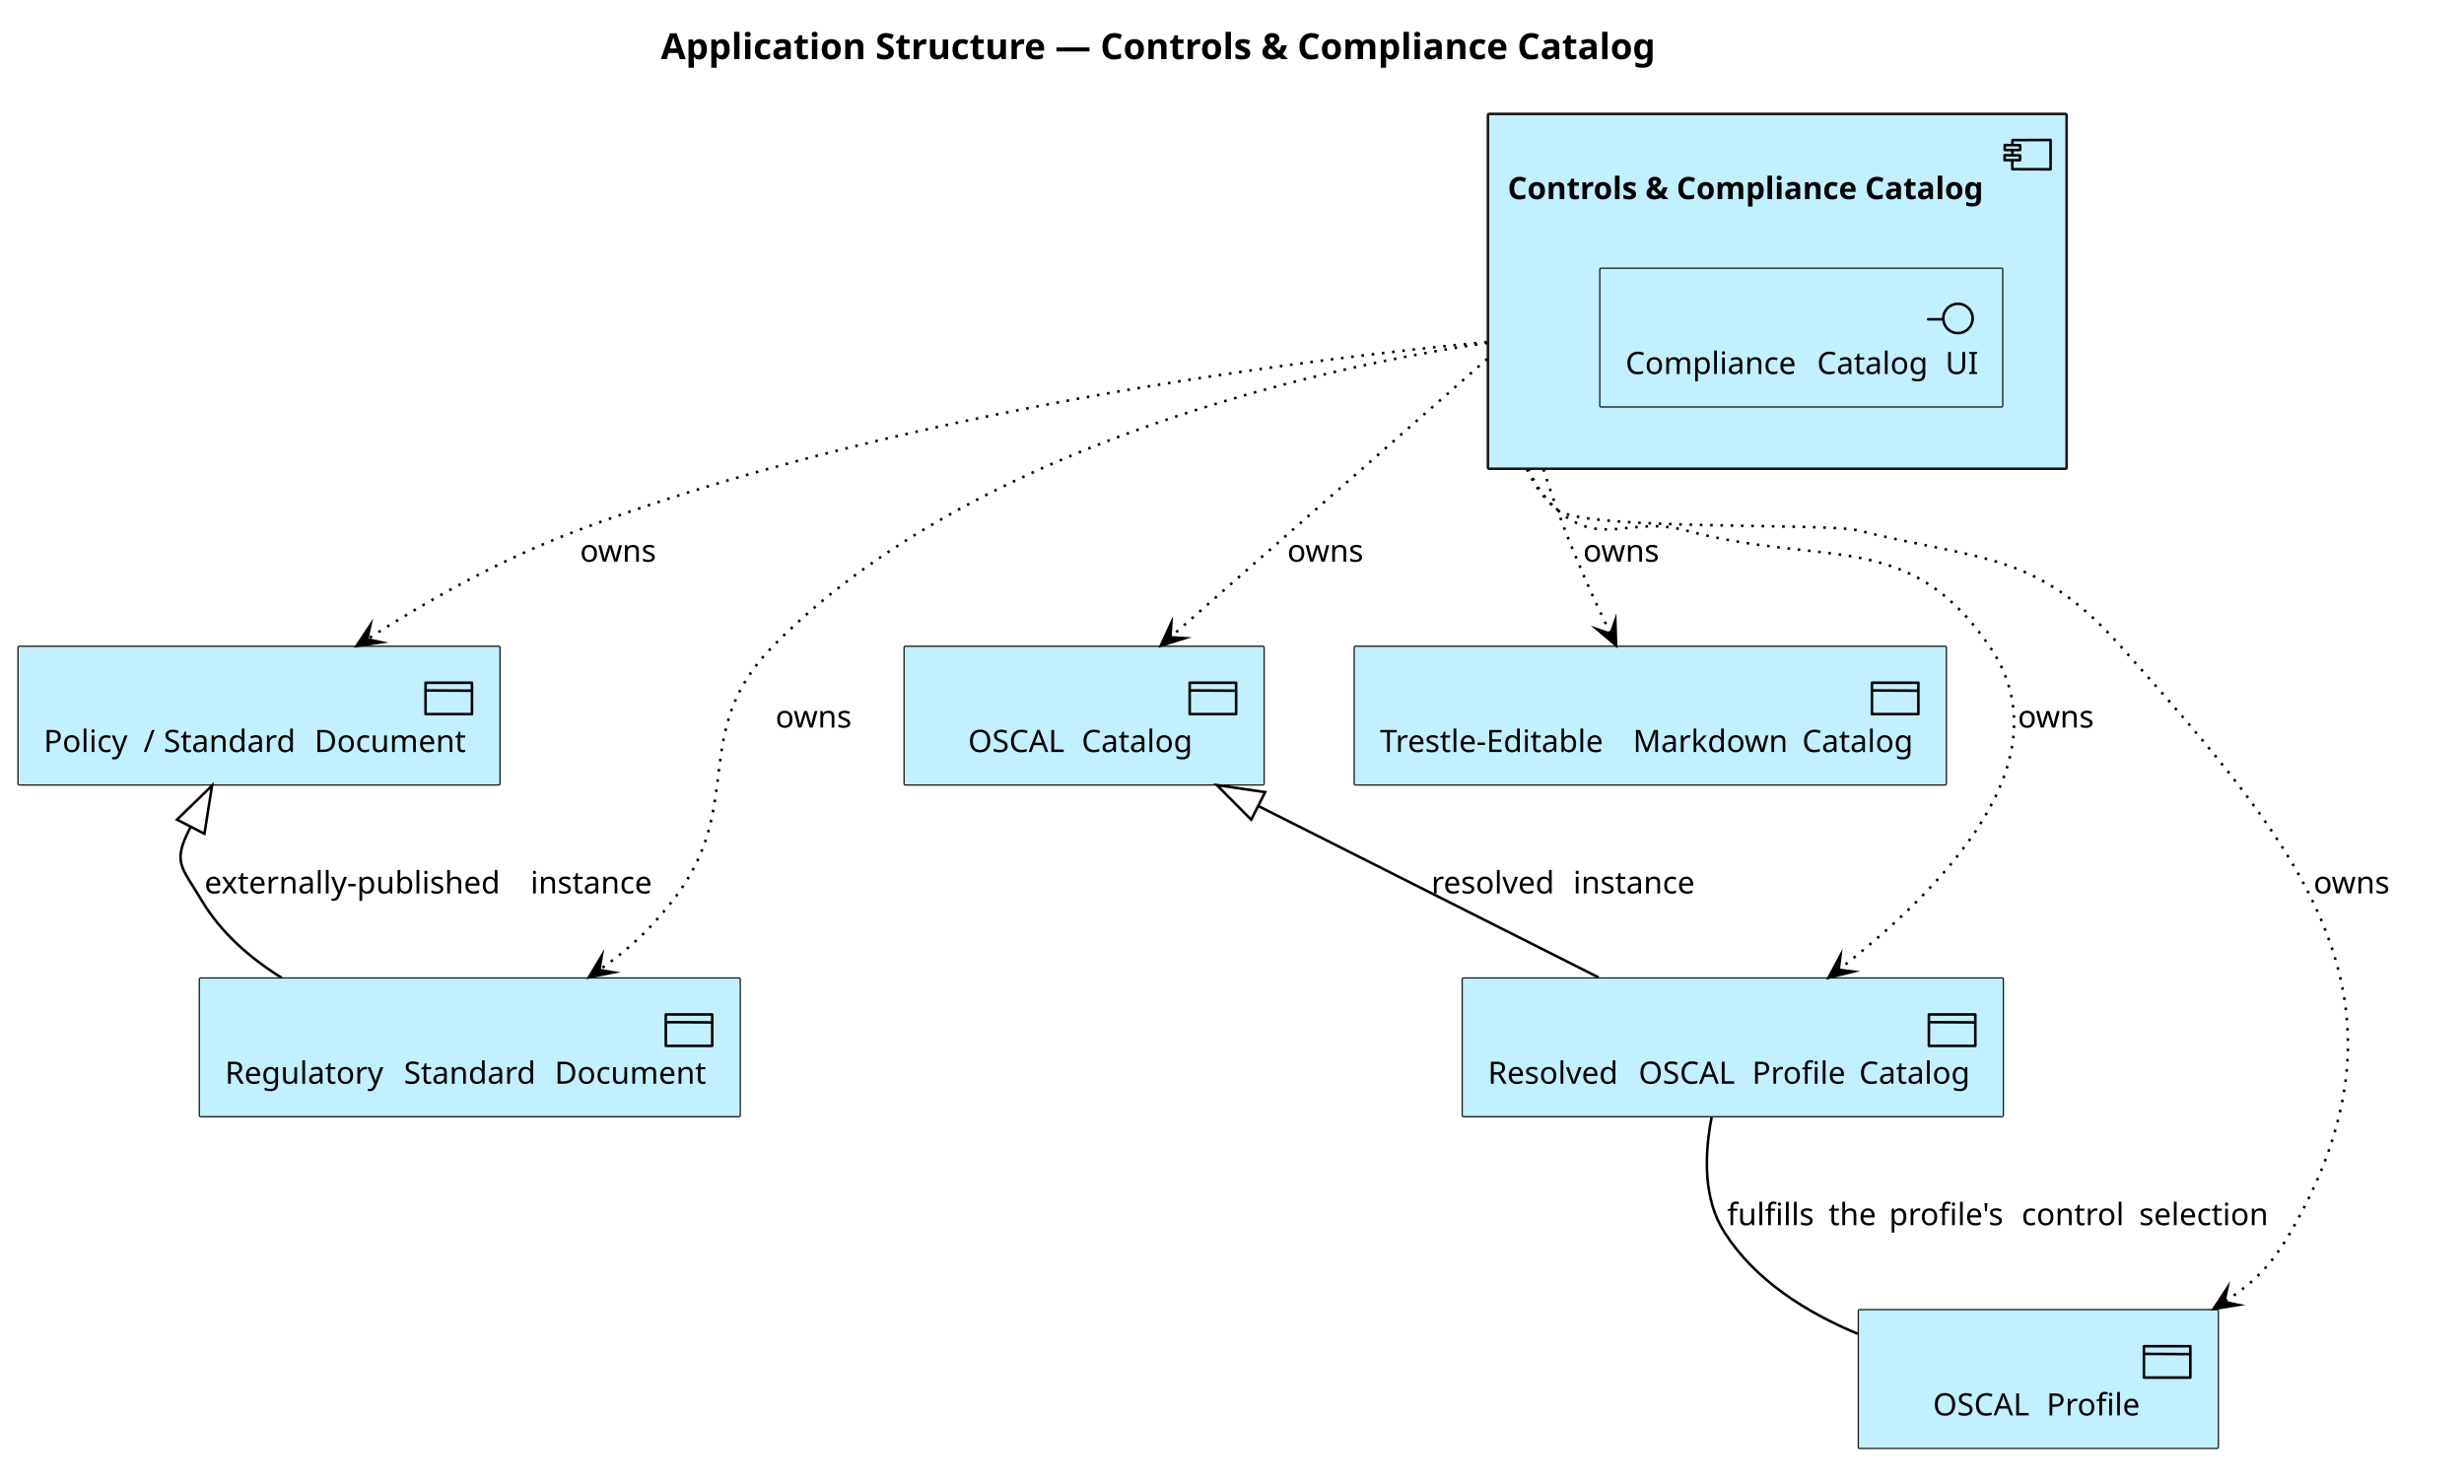
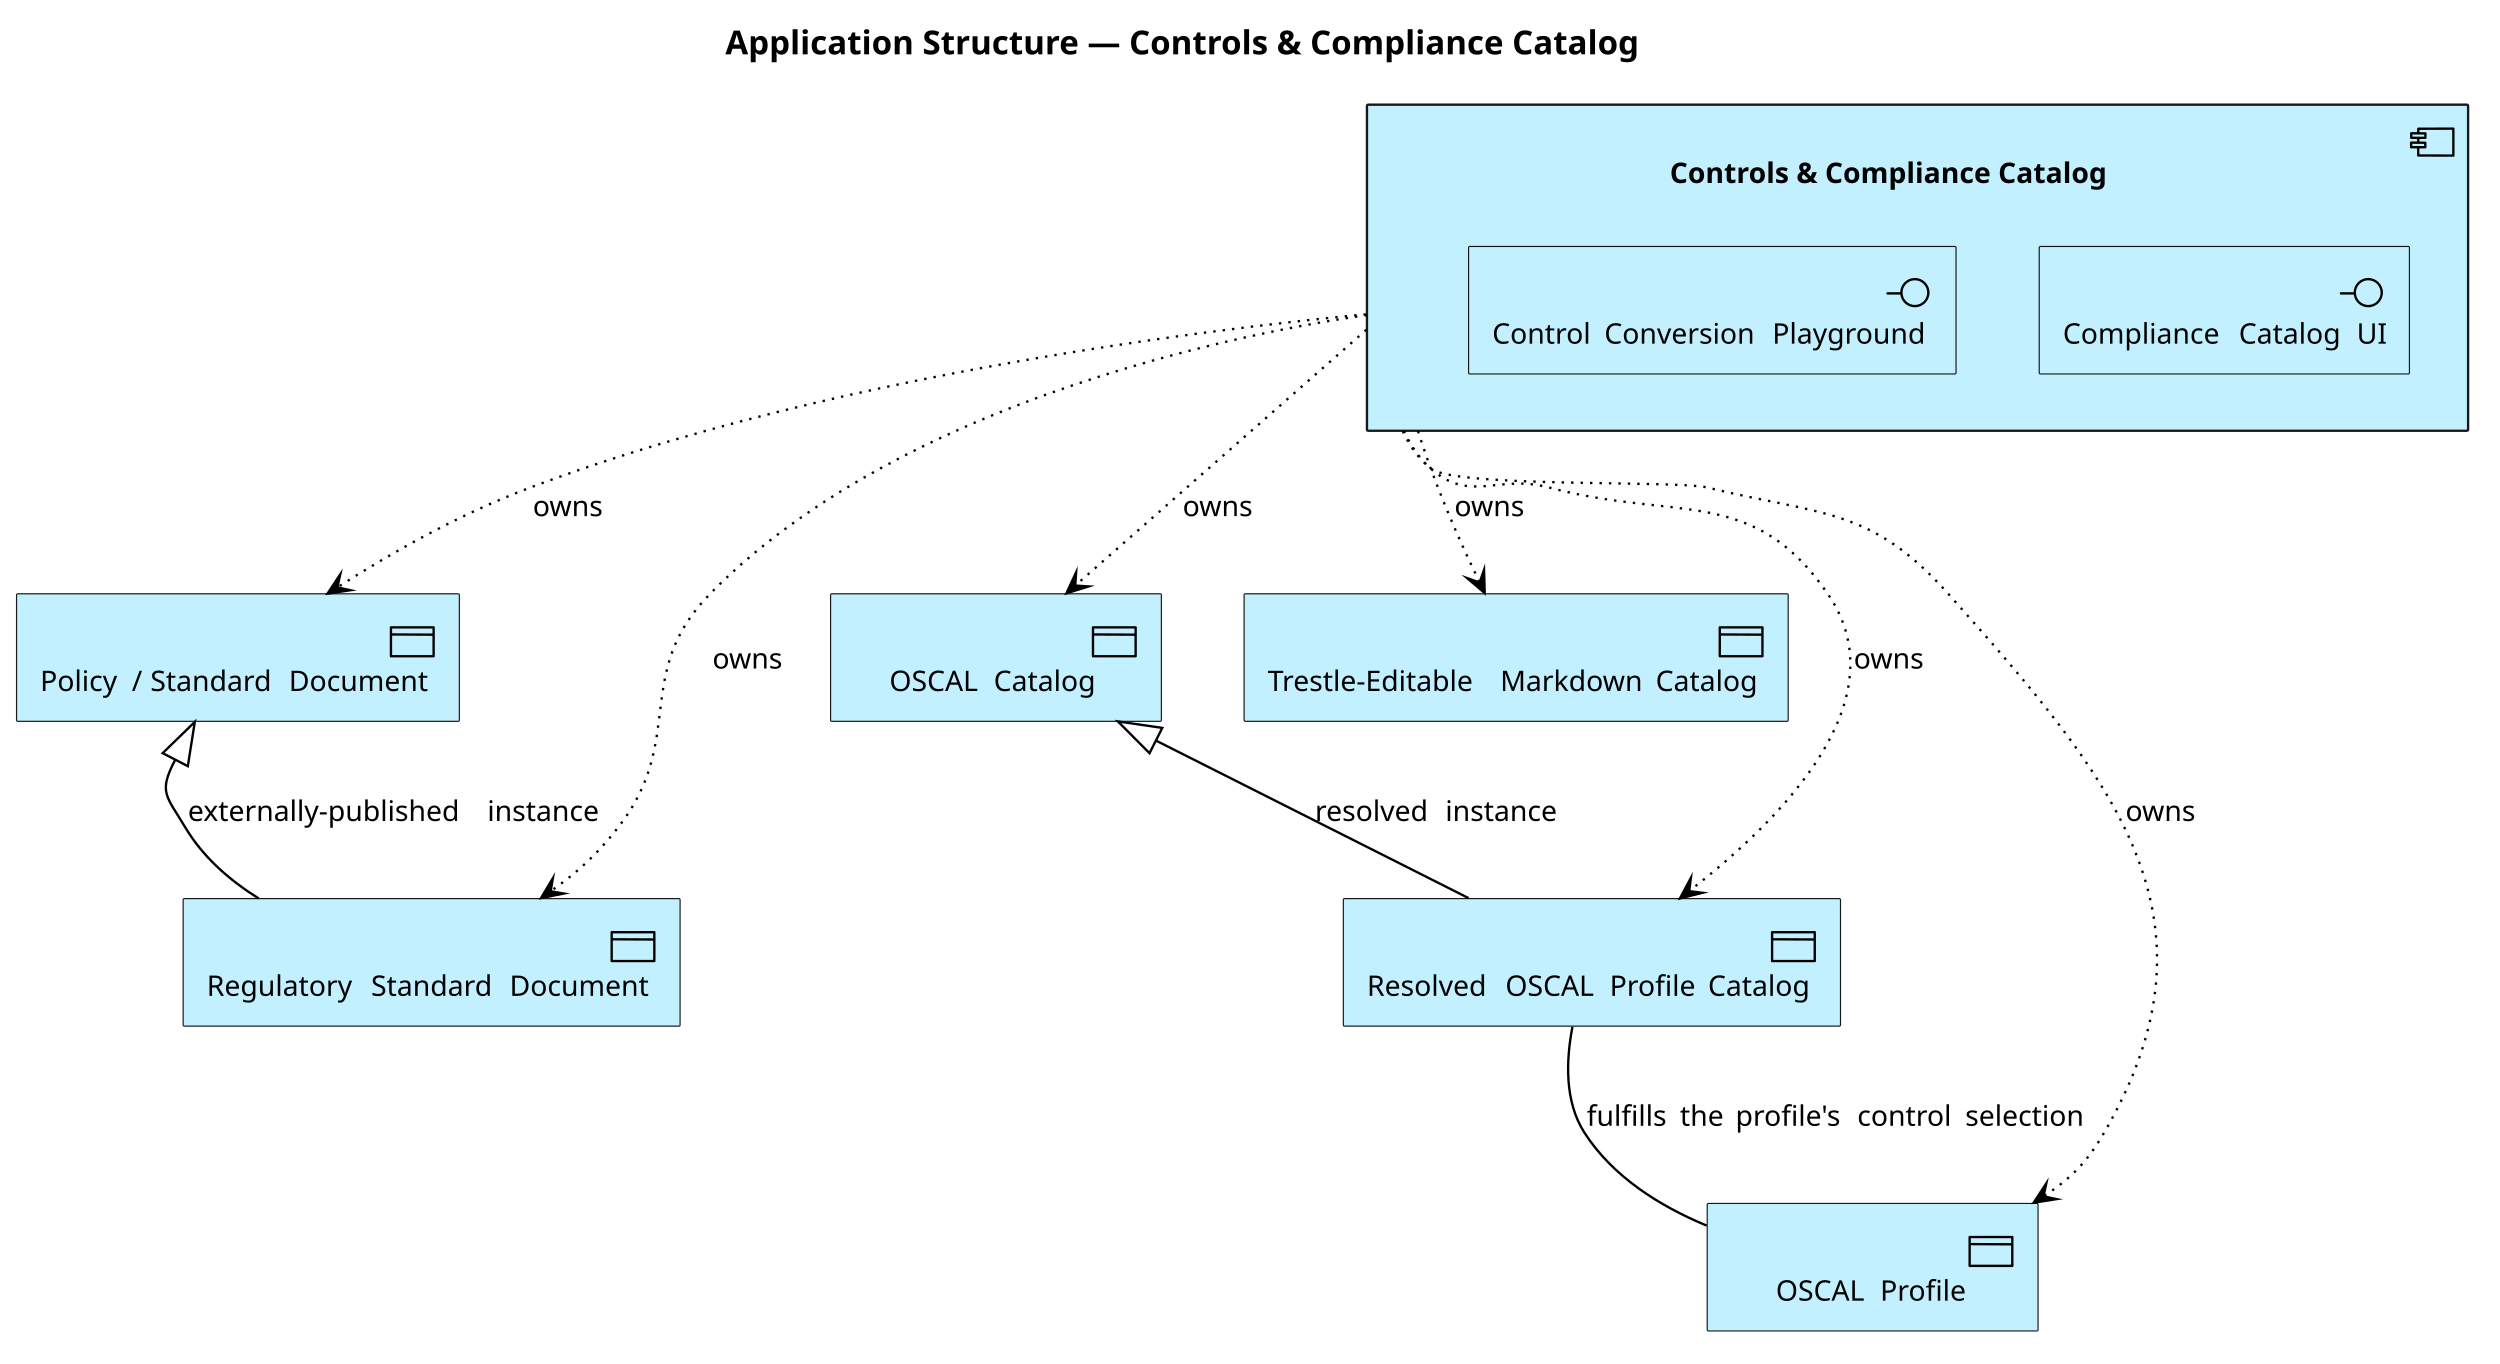
- <svg xmlns="http://www.w3.org/2000/svg" version="1.1" data-diagram-type="DESCRIPTION" style="width:958px;height:577px;background:#FFFFFF;" width="958px" height="577px" viewBox="0 0 958 577" zoomAndPan="magnify" preserveAspectRatio="none" contentStyleType="text/css">
+ <svg xmlns="http://www.w3.org/2000/svg" version="1.1" data-diagram-type="DESCRIPTION" style="width:1058px;height:577px;background:#FFFFFF;" width="1058px" height="577px" viewBox="0 0 1058 577" zoomAndPan="magnify" preserveAspectRatio="none" contentStyleType="text/css">
  <defs />
  <g font-family="sans-serif" lengthAdjust="spacing">
    <g class="title" data-source-line="3">
-       <text x="256.941" y="22.995" fill="#000" font-size="14" textLength="437.568" font-weight="700">Application Structure — Controls &amp; Compliance Catalog</text>
+       <text x="306.966" y="22.995" fill="#000" font-size="14" textLength="437.568" font-weight="700">Application Structure — Controls &amp; Compliance Catalog</text>
    </g>
    <g class="cluster" data-qualified-name="e_ide4bef3733af65a" id="ent0001" data-source-line="167">
-       <rect x="578.5" y="44.297" width="225" height="138" fill="#C2F0FF" style="stroke:#181818;stroke-width:1;" rx="0.5" ry="0.5" />
-       <path d="M797.26,53.936 L782.434,53.983 A0.5,0.5 0 0 0 781.934,54.483 L781.934,55.92 L779.446,55.901 A0.5,0.5 0 0 0 778.942,56.401 L778.942,58.336 A0.5,0.5 0 0 0 779.442,58.836 L781.922,58.836 L781.899,59.879 L779.399,59.859 A0.5,0.5 0 0 0 778.895,60.36 L778.895,62.295 A0.5,0.5 0 0 0 779.395,62.795 L781.887,62.795 L781.887,65.797 A0.5,0.5 0 0 0 782.388,66.297 L797.261,66.344 A0.5,0.5 0 0 0 797.762,65.844 L797.762,54.436 A0.5,0.5 0 0 0 797.261,53.936 M796.762,54.938 L796.762,65.342 L782.887,65.299 L782.887,62.795 L785.381,62.795 A0.5,0.5 0 0 0 785.881,62.295 L785.881,60.407 A0.5,0.5 0 0 0 785.385,59.907 L782.899,59.887 L782.922,58.836 L785.428,58.836 A0.5,0.5 0 0 0 785.928,58.336 L785.928,56.447 A0.5,0.5 0 0 0 785.432,55.948 L782.934,55.928 L782.934,54.981 M779.942,56.905 L784.928,56.943 L784.928,57.836 L779.942,57.836 M779.895,60.864 L784.881,60.903 L784.881,61.795 L779.895,61.795" fill="#000" />
-       <text x="586.152" y="77.436" fill="#000" font-size="12" textLength="209.695" font-weight="700" font-family="Verdana">Controls &amp; Compliance Catalog</text>
+       <rect x="578.5" y="44.297" width="466" height="138" fill="#C2F0FF" style="stroke:#181818;stroke-width:1;" rx="0.5" ry="0.5" />
+       <path d="M1038.26,53.936 L1023.434,53.983 A0.5,0.5 0 0 0 1022.934,54.483 L1022.934,55.92 L1020.446,55.901 A0.5,0.5 0 0 0 1019.942,56.401 L1019.942,58.336 A0.5,0.5 0 0 0 1020.442,58.836 L1022.922,58.836 L1022.899,59.879 L1020.399,59.859 A0.5,0.5 0 0 0 1019.895,60.36 L1019.895,62.295 A0.5,0.5 0 0 0 1020.395,62.795 L1022.887,62.795 L1022.887,65.797 A0.5,0.5 0 0 0 1023.388,66.297 L1038.261,66.344 A0.5,0.5 0 0 0 1038.762,65.844 L1038.762,54.436 A0.5,0.5 0 0 0 1038.261,53.936 M1037.762,54.938 L1037.762,65.342 L1023.887,65.299 L1023.887,62.795 L1026.381,62.795 A0.5,0.5 0 0 0 1026.881,62.295 L1026.881,60.407 A0.5,0.5 0 0 0 1026.385,59.907 L1023.899,59.887 L1023.922,58.836 L1026.428,58.836 A0.5,0.5 0 0 0 1026.928,58.336 L1026.928,56.447 A0.5,0.5 0 0 0 1026.432,55.948 L1023.934,55.928 L1023.934,54.981 M1020.942,56.905 L1025.928,56.943 L1025.928,57.836 L1020.942,57.836 M1020.895,60.864 L1025.881,60.903 L1025.881,61.795 L1020.895,61.795" fill="#000" />
+       <text x="706.652" y="77.436" fill="#000" font-size="12" textLength="209.695" font-weight="700" font-family="Verdana">Controls &amp; Compliance Catalog</text>
    </g>
    <g class="entity" data-qualified-name="e_ide4bef3733af65a.e_id95791e10ad1d54" id="ent0002" data-source-line="173">
-       <rect x="622" y="104.297" width="156.67" height="53.969" fill="#C2F0FF" style="stroke:#181818;stroke-width:0.5;" rx="0.5" ry="0.5" />
-       <path d="M761.165,117.627 C757.827,117.672 755.131,120.359 755.043,123.668 L749.671,123.668 A0.5,0.5 0 0 0 749.171,124.168 A0.5,0.5 0 0 0 749.671,124.668 L755.097,124.668 C755.508,127.727 758.15,130.079 761.313,130.047 C764.733,130.012 767.489,127.203 767.46,123.783 C767.43,120.364 764.627,117.604 761.208,117.627 A0.5,0.5 0 0 0 761.196,117.638 A0.5,0.5 0 0 0 761.165,117.627 M761.188,118.617 A0.5,0.5 0 0 0 761.213,118.627 C764.093,118.607 766.435,120.913 766.46,123.793 C766.484,126.673 764.183,129.018 761.303,129.047 C758.424,129.076 756.074,126.778 756.04,123.899 C756.005,121.019 758.299,118.666 761.178,118.627 A0.5,0.5 0 0 0 761.188,118.617" fill="#000" />
-       <text x="632" y="145.436" fill="#000" font-size="12" textLength="70.635" font-family="Verdana">Compliance</text>
-       <text x="702.635" y="145.436" fill="#000" font-size="12" font-family="Verdana"> </text>
-       <text x="706.449" y="145.436" fill="#000" font-size="12" textLength="46.084" font-family="Verdana">Catalog</text>
-       <text x="752.533" y="145.436" fill="#000" font-size="12" font-family="Verdana"> </text>
-       <text x="756.348" y="145.436" fill="#000" font-size="12" textLength="12.322" font-family="Verdana">UI</text>
+       <rect x="863" y="104.297" width="156.67" height="53.969" fill="#C2F0FF" style="stroke:#181818;stroke-width:0.5;" rx="0.5" ry="0.5" />
+       <path d="M1002.165,117.627 C998.827,117.672 996.131,120.359 996.043,123.668 L990.671,123.668 A0.5,0.5 0 0 0 990.171,124.168 A0.5,0.5 0 0 0 990.671,124.668 L996.097,124.668 C996.508,127.727 999.15,130.079 1002.313,130.047 C1005.733,130.012 1008.489,127.203 1008.46,123.783 C1008.43,120.364 1005.627,117.604 1002.208,117.627 A0.5,0.5 0 0 0 1002.196,117.638 A0.5,0.5 0 0 0 1002.165,117.627 M1002.188,118.617 A0.5,0.5 0 0 0 1002.213,118.627 C1005.093,118.607 1007.435,120.913 1007.46,123.793 C1007.484,126.673 1005.183,129.018 1002.303,129.047 C999.424,129.076 997.074,126.778 997.04,123.899 C997.005,121.019 999.299,118.666 1002.178,118.627 A0.5,0.5 0 0 0 1002.188,118.617" fill="#000" />
+       <text x="873" y="145.436" fill="#000" font-size="12" textLength="70.635" font-family="Verdana">Compliance</text>
+       <text x="943.635" y="145.436" fill="#000" font-size="12" font-family="Verdana"> </text>
+       <text x="947.449" y="145.436" fill="#000" font-size="12" textLength="46.084" font-family="Verdana">Catalog</text>
+       <text x="993.533" y="145.436" fill="#000" font-size="12" font-family="Verdana"> </text>
+       <text x="997.348" y="145.436" fill="#000" font-size="12" textLength="12.322" font-family="Verdana">UI</text>
    </g>
-     <g class="entity" data-qualified-name="e_id927f60a254485e" id="ent0003" data-source-line="195">
+     <g class="entity" data-qualified-name="e_ide4bef3733af65a.e_id8b35221248445f" id="ent0003" data-source-line="173">
+       <rect x="621.5" y="104.297" width="206.293" height="53.969" fill="#C2F0FF" style="stroke:#181818;stroke-width:0.5;" rx="0.5" ry="0.5" />
+       <path d="M810.288,117.627 C806.95,117.672 804.254,120.359 804.166,123.668 L798.794,123.668 A0.5,0.5 0 0 0 798.294,124.168 A0.5,0.5 0 0 0 798.794,124.668 L804.22,124.668 C804.631,127.727 807.273,130.079 810.436,130.047 C813.856,130.012 816.612,127.203 816.583,123.783 C816.553,120.364 813.75,117.604 810.331,117.627 A0.5,0.5 0 0 0 810.319,117.638 A0.5,0.5 0 0 0 810.288,117.627 M810.311,118.617 A0.5,0.5 0 0 0 810.337,118.627 C813.216,118.607 815.558,120.913 815.583,123.793 C815.607,126.673 813.306,129.018 810.426,129.047 C807.547,129.076 805.197,126.778 805.163,123.899 C805.128,121.019 807.422,118.666 810.301,118.627 A0.5,0.5 0 0 0 810.311,118.617" fill="#000" />
+       <text x="631.5" y="145.436" fill="#000" font-size="12" textLength="43.641" font-family="Verdana">Control</text>
+       <text x="675.141" y="145.436" fill="#000" font-size="12" font-family="Verdana"> </text>
+       <text x="678.955" y="145.436" fill="#000" font-size="12" textLength="67.277" font-family="Verdana">Conversion</text>
+       <text x="746.232" y="145.436" fill="#000" font-size="12" font-family="Verdana"> </text>
+       <text x="750.047" y="145.436" fill="#000" font-size="12" textLength="67.746" font-family="Verdana">Playground</text>
+     </g>
+     <g class="entity" data-qualified-name="e_id927f60a254485e" id="ent0004" data-source-line="195">
      <rect x="7" y="251.297" width="187.402" height="53.969" fill="#C2F0FF" style="stroke:#181818;stroke-width:0.5;" rx="0.5" ry="0.5" />
      <path d="M165.452,265.007 A0.5,0.5 0 0 0 164.952,265.507 L164.952,277.715 A0.5,0.5 0 0 0 165.452,278.214 L183.505,278.214 A0.5,0.5 0 0 0 184.006,277.715 L184.006,265.507 A0.5,0.5 0 0 0 183.505,265.007 M165.952,266.007 L183.005,266.007 L183.005,268.092 L165.952,268.003 M165.952,269.003 L183.005,269.092 L183.005,277.214 L165.952,277.214" fill="#000" />
      <text x="17" y="292.436" fill="#000" font-size="12" textLength="34.945" font-family="Verdana">Policy</text>
      <text x="51.945" y="292.436" fill="#000" font-size="12" font-family="Verdana"> </text>
      <text x="55.76" y="292.436" fill="#000" font-size="12" font-family="Verdana">/</text>
      <text x="59.803" y="292.436" fill="#000" font-size="12" font-family="Verdana"> </text>
      <text x="63.617" y="292.436" fill="#000" font-size="12" textLength="54.803" font-family="Verdana">Standard</text>
      <text x="118.42" y="292.436" fill="#000" font-size="12" font-family="Verdana"> </text>
      <text x="122.234" y="292.436" fill="#000" font-size="12" textLength="62.168" font-family="Verdana">Document</text>
    </g>
-     <g class="entity" data-qualified-name="e_idd08116e0443f59" id="ent0004" data-source-line="195">
+     <g class="entity" data-qualified-name="e_idd08116e0443f59" id="ent0005" data-source-line="195">
      <rect x="77.5" y="380.297" width="210.313" height="53.969" fill="#C2F0FF" style="stroke:#181818;stroke-width:0.5;" rx="0.5" ry="0.5" />
      <path d="M258.862,394.007 A0.5,0.5 0 0 0 258.362,394.507 L258.362,406.715 A0.5,0.5 0 0 0 258.862,407.214 L276.915,407.214 A0.5,0.5 0 0 0 277.416,406.715 L277.416,394.507 A0.5,0.5 0 0 0 276.915,394.007 M259.362,395.007 L276.415,395.007 L276.415,397.092 L259.362,397.003 M259.362,398.003 L276.415,398.092 L276.415,406.214 L259.362,406.214" fill="#000" />
      <text x="87.5" y="421.436" fill="#000" font-size="12" textLength="65.713" font-family="Verdana">Regulatory</text>
      <text x="153.213" y="421.436" fill="#000" font-size="12" font-family="Verdana"> </text>
      <text x="157.027" y="421.436" fill="#000" font-size="12" textLength="54.803" font-family="Verdana">Standard</text>
      <text x="211.83" y="421.436" fill="#000" font-size="12" font-family="Verdana"> </text>
      <text x="215.645" y="421.436" fill="#000" font-size="12" textLength="62.168" font-family="Verdana">Document</text>
    </g>
-     <g class="entity" data-qualified-name="e_id3329e928e27e5f" id="ent0005" data-source-line="195">
+     <g class="entity" data-qualified-name="e_id3329e928e27e5f" id="ent0006" data-source-line="195">
      <rect x="526.5" y="251.297" width="230.258" height="53.969" fill="#C2F0FF" style="stroke:#181818;stroke-width:0.5;" rx="0.5" ry="0.5" />
      <path d="M727.808,265.007 A0.5,0.5 0 0 0 727.308,265.507 L727.308,277.715 A0.5,0.5 0 0 0 727.808,278.214 L745.861,278.214 A0.5,0.5 0 0 0 746.361,277.715 L746.361,265.507 A0.5,0.5 0 0 0 745.861,265.007 M728.308,266.007 L745.361,266.007 L745.361,268.092 L728.308,268.003 M728.308,269.003 L745.361,269.092 L745.361,277.214 L728.308,277.214" fill="#000" />
      <text x="536.5" y="292.436" fill="#000" font-size="12" textLength="94.576" font-family="Verdana">Trestle-Editable</text>
      <text x="631.076" y="292.436" fill="#000" font-size="12" font-family="Verdana"> </text>
      <text x="634.891" y="292.436" fill="#000" font-size="12" textLength="61.969" font-family="Verdana">Markdown</text>
      <text x="696.859" y="292.436" fill="#000" font-size="12" font-family="Verdana"> </text>
      <text x="700.674" y="292.436" fill="#000" font-size="12" textLength="46.084" font-family="Verdana">Catalog</text>
    </g>
-     <g class="entity" data-qualified-name="e_idcc681c494fb159" id="ent0006" data-source-line="195">
+     <g class="entity" data-qualified-name="e_idcc681c494fb159" id="ent0007" data-source-line="195">
      <rect x="351.5" y="251.297" width="140" height="53.969" fill="#C2F0FF" style="stroke:#181818;stroke-width:0.5;" rx="0.5" ry="0.5" />
      <path d="M462.55,265.007 A0.5,0.5 0 0 0 462.05,265.507 L462.05,277.715 A0.5,0.5 0 0 0 462.55,278.214 L480.603,278.214 A0.5,0.5 0 0 0 481.103,277.715 L481.103,265.507 A0.5,0.5 0 0 0 480.603,265.007 M463.05,266.007 L480.103,266.007 L480.103,268.092 L463.05,268.003 M463.05,269.003 L480.103,269.092 L480.103,277.214 L463.05,277.214" fill="#000" />
      <text x="376.383" y="292.436" fill="#000" font-size="12" textLength="40.336" font-family="Verdana">OSCAL</text>
      <text x="416.719" y="292.436" fill="#000" font-size="12" font-family="Verdana"> </text>
      <text x="420.533" y="292.436" fill="#000" font-size="12" textLength="46.084" font-family="Verdana">Catalog</text>
    </g>
-     <g class="entity" data-qualified-name="e_id54f9615f925859" id="ent0007" data-source-line="195">
+     <g class="entity" data-qualified-name="e_id54f9615f925859" id="ent0008" data-source-line="195">
      <rect x="722.5" y="509.297" width="140" height="53.969" fill="#C2F0FF" style="stroke:#181818;stroke-width:0.5;" rx="0.5" ry="0.5" />
      <path d="M833.55,523.007 A0.5,0.5 0 0 0 833.05,523.507 L833.05,535.715 A0.5,0.5 0 0 0 833.55,536.214 L851.603,536.214 A0.5,0.5 0 0 0 852.103,535.715 L852.103,523.507 A0.5,0.5 0 0 0 851.603,523.007 M834.05,524.007 L851.103,524.007 L851.103,526.092 L834.05,526.003 M834.05,527.003 L851.103,527.092 L851.103,535.214 L834.05,535.214" fill="#000" />
      <text x="751.531" y="550.436" fill="#000" font-size="12" textLength="40.336" font-family="Verdana">OSCAL</text>
      <text x="791.867" y="550.436" fill="#000" font-size="12" font-family="Verdana"> </text>
      <text x="795.682" y="550.436" fill="#000" font-size="12" textLength="37.787" font-family="Verdana">Profile</text>
    </g>
-     <g class="entity" data-qualified-name="e_id3d03c0f847fc57" id="ent0008" data-source-line="195">
+     <g class="entity" data-qualified-name="e_id3d03c0f847fc57" id="ent0009" data-source-line="195">
      <rect x="568.5" y="380.297" width="210.4" height="53.969" fill="#C2F0FF" style="stroke:#181818;stroke-width:0.5;" rx="0.5" ry="0.5" />
      <path d="M749.95,394.007 A0.5,0.5 0 0 0 749.45,394.507 L749.45,406.715 A0.5,0.5 0 0 0 749.95,407.214 L768.003,407.214 A0.5,0.5 0 0 0 768.504,406.715 L768.504,394.507 A0.5,0.5 0 0 0 768.003,394.007 M750.45,395.007 L767.503,395.007 L767.503,397.092 L750.45,397.003 M750.45,398.003 L767.503,398.092 L767.503,406.214 L750.45,406.214" fill="#000" />
      <text x="578.5" y="421.436" fill="#000" font-size="12" textLength="54.75" font-family="Verdana">Resolved</text>
      <text x="633.25" y="421.436" fill="#000" font-size="12" font-family="Verdana"> </text>
      <text x="637.064" y="421.436" fill="#000" font-size="12" textLength="40.336" font-family="Verdana">OSCAL</text>
      <text x="677.4" y="421.436" fill="#000" font-size="12" font-family="Verdana"> </text>
      <text x="681.215" y="421.436" fill="#000" font-size="12" textLength="37.787" font-family="Verdana">Profile</text>
      <text x="719.002" y="421.436" fill="#000" font-size="12" font-family="Verdana"> </text>
      <text x="722.816" y="421.436" fill="#000" font-size="12" textLength="46.084" font-family="Verdana">Catalog</text>
    </g>
-     <g class="link" data-entity-1="ent0003" data-entity-2="ent0004" id="lnk10" data-source-line="349" data-link-type="extension">
+     <g class="link" data-entity-1="ent0004" data-entity-2="ent0005" id="lnk11" data-source-line="349" data-link-type="extension">
      <path d="M74.158,321.488 C66.918,335.458 70.29,336.557 78.5,350.297 C85.91,362.707 97.13,372.527 109.5,380.247" style="stroke:#000;stroke-width:1;" fill="none" id="e_id927f60a254485e-backto-e_idd08116e0443f59" />
      <polygon points="82.44,305.507,68.831,318.727,79.485,324.249,82.44,305.507" fill="none" style="stroke:#000;stroke-width:1;stroke-linejoin:miter;stroke-miterlimit:10;" />
      <text x="79.5" y="347.436" fill="#000" font-size="12" textLength="122.93" font-family="Verdana">externally-published</text>
      <text x="202.43" y="347.436" fill="#000" font-size="12" font-family="Verdana"> </text>
      <text x="206.244" y="347.436" fill="#000" font-size="12" textLength="50.836" font-family="Verdana">instance</text>
    </g>
-     <g class="link" data-entity-1="ent0006" data-entity-2="ent0008" id="lnk12" data-source-line="349" data-link-type="extension">
+     <g class="link" data-entity-1="ent0007" data-entity-2="ent0009" id="lnk13" data-source-line="349" data-link-type="extension">
      <path d="M489.175,313.406 C532.525,335.246 578.09,358.217 621.53,380.107" style="stroke:#000;stroke-width:1;" fill="none" id="e_idcc681c494fb159-backto-e_id3d03c0f847fc57" />
      <polygon points="473.1,305.307,486.476,318.764,491.875,308.047,473.1,305.307" fill="none" style="stroke:#000;stroke-width:1;stroke-linejoin:miter;stroke-miterlimit:10;" />
      <text x="556.5" y="347.436" fill="#000" font-size="12" textLength="51.346" font-family="Verdana">resolved</text>
      <text x="607.846" y="347.436" fill="#000" font-size="12" font-family="Verdana"> </text>
      <text x="611.66" y="347.436" fill="#000" font-size="12" textLength="50.836" font-family="Verdana">instance</text>
    </g>
-     <g class="link" data-entity-1="ent0008" data-entity-2="ent0007" id="lnk13" data-source-line="349" data-link-type="association">
+     <g class="link" data-entity-1="ent0009" data-entity-2="ent0008" id="lnk14" data-source-line="349" data-link-type="association">
      <path d="M665.47,434.507 C662.7,448.807 662.11,466.207 670.5,479.297 C682.39,497.837 702.12,510.317 722.29,518.687" style="stroke:#000;stroke-width:1;" fill="none" id="e_id3d03c0f847fc57-e_id54f9615f925859" />
      <text x="671.5" y="476.436" fill="#000" font-size="12" textLength="35.643" font-family="Verdana">fulfills</text>
      <text x="707.143" y="476.436" fill="#000" font-size="12" font-family="Verdana"> </text>
      <text x="710.957" y="476.436" fill="#000" font-size="12" textLength="19.693" font-family="Verdana">the</text>
      <text x="730.65" y="476.436" fill="#000" font-size="12" font-family="Verdana"> </text>
      <text x="734.465" y="476.436" fill="#000" font-size="12" textLength="47.719" font-family="Verdana">profile's</text>
      <text x="782.184" y="476.436" fill="#000" font-size="12" font-family="Verdana"> </text>
      <text x="785.998" y="476.436" fill="#000" font-size="12" textLength="41.859" font-family="Verdana">control</text>
      <text x="827.857" y="476.436" fill="#000" font-size="12" font-family="Verdana"> </text>
      <text x="831.672" y="476.436" fill="#000" font-size="12" textLength="53.936" font-family="Verdana">selection</text>
    </g>
-     <g class="link" data-entity-1="ent0001" data-entity-2="ent0003" id="lnk14" data-source-line="349" data-link-type="dependency">
+     <g class="link" data-entity-1="ent0001" data-entity-2="ent0004" id="lnk15" data-source-line="349" data-link-type="dependency">
      <path d="M578.031,133.025 C577.854,133.042 577.674,133.058 577.492,133.075 C576.763,133.141 575.993,133.213 575.182,133.289 C568.693,133.897 559.603,134.803 548.4,136.053 C525.995,138.555 495.141,142.438 459.759,148.088 C388.995,159.389 300.12,177.762 224.5,206.297 C194.1,217.767 166.556,233.41 142.786,248.56" style="stroke:#000;stroke-width:1;stroke-dasharray:1,3;" fill="none" id="e_ide4bef3733af65a-to-e_id927f60a254485e" />
      <polygon points="138.57,251.247,148.309,249.783,142.786,248.56,144.01,243.036,138.57,251.247" fill="#000" style="stroke:#000;stroke-width:1;stroke-linejoin:miter;stroke-miterlimit:10;" />
      <text x="225.5" y="218.436" fill="#000" font-size="12" textLength="31.014" font-family="Verdana">owns</text>
    </g>
-     <g class="link" data-entity-1="ent0001" data-entity-2="ent0004" id="lnk15" data-source-line="349" data-link-type="dependency">
+     <g class="link" data-entity-1="ent0001" data-entity-2="ent0005" id="lnk16" data-source-line="349" data-link-type="dependency">
      <path d="M578.383,133.353 C577.731,133.444 577.041,133.543 576.316,133.648 C570.516,134.49 562.438,135.764 552.611,137.578 C532.957,141.205 506.302,146.988 476.861,155.773 C417.98,173.344 347.955,202.927 300.5,251.297 C267.38,285.057 290.67,313.077 261.5,350.297 C252.58,361.677 244.822,368.839 233.032,377.179" style="stroke:#000;stroke-width:1;stroke-dasharray:1,3;" fill="none" id="e_ide4bef3733af65a-to-e_idd08116e0443f59" />
      <polygon points="228.95,380.067,238.608,378.135,233.032,377.179,233.988,371.604,228.95,380.067" fill="#000" style="stroke:#000;stroke-width:1;stroke-linejoin:miter;stroke-miterlimit:10;" />
      <text x="301.5" y="282.936" fill="#000" font-size="12" textLength="31.014" font-family="Verdana">owns</text>
    </g>
-     <g class="link" data-entity-1="ent0001" data-entity-2="ent0005" id="lnk16" data-source-line="349" data-link-type="dependency">
+     <g class="link" data-entity-1="ent0001" data-entity-2="ent0006" id="lnk17" data-source-line="349" data-link-type="dependency">
      <path d="M600.095,182.449 C600.131,182.564 600.168,182.678 600.204,182.793 C600.277,183.022 600.35,183.251 600.424,183.48 C600.57,183.938 600.718,184.396 600.866,184.854 C601.162,185.769 601.461,186.682 601.762,187.592 C602.969,191.234 604.219,194.829 605.5,198.297 C612.13,216.257 618.884,231.33 626.174,246.5" style="stroke:#000;stroke-width:1;stroke-dasharray:1,3;" fill="none" id="e_ide4bef3733af65a-to-e_id3329e928e27e5f" />
      <polygon points="628.34,251.007,628.047,241.162,626.174,246.5,620.836,244.627,628.34,251.007" fill="#000" style="stroke:#000;stroke-width:1;stroke-linejoin:miter;stroke-miterlimit:10;" />
      <text x="615.5" y="218.436" fill="#000" font-size="12" textLength="31.014" font-family="Verdana">owns</text>
    </g>
-     <g class="link" data-entity-1="ent0001" data-entity-2="ent0006" id="lnk17" data-source-line="349" data-link-type="dependency">
+     <g class="link" data-entity-1="ent0001" data-entity-2="ent0007" id="lnk18" data-source-line="349" data-link-type="dependency">
      <path d="M578.24,139.56 C578.132,139.654 578.023,139.75 577.914,139.846 C577.476,140.231 577.023,140.629 576.555,141.04 C574.686,142.682 572.587,144.527 570.287,146.548 C561.087,154.632 548.676,165.539 534.924,177.623 C507.42,201.792 478.311,227.371 455.056,247.806" style="stroke:#000;stroke-width:1;stroke-dasharray:1,3;" fill="none" id="e_ide4bef3733af65a-to-e_idcc681c494fb159" />
      <polygon points="451.3,251.107,460.701,248.171,455.056,247.806,455.42,242.161,451.3,251.107" fill="#000" style="stroke:#000;stroke-width:1;stroke-linejoin:miter;stroke-miterlimit:10;" />
      <text x="500.5" y="218.436" fill="#000" font-size="12" textLength="31.014" font-family="Verdana">owns</text>
    </g>
-     <g class="link" data-entity-1="ent0001" data-entity-2="ent0007" id="lnk18" data-source-line="349" data-link-type="dependency">
+     <g class="link" data-entity-1="ent0001" data-entity-2="ent0008" id="lnk19" data-source-line="349" data-link-type="dependency">
      <path d="M593.632,182.461 C593.729,182.671 593.828,182.88 593.927,183.088 C594.326,183.923 594.744,184.746 595.183,185.556 C596.06,187.176 597.02,188.745 598.069,190.246 C600.168,193.247 602.625,195.974 605.5,198.297 C615.64,206.487 709.85,203.177 722.5,206.297 C770.61,218.167 791.54,214.307 824.5,251.297 C894.68,330.057 943.45,388.057 890.5,479.297 C883.42,491.497 876.766,498.547 864.826,506.287" style="stroke:#000;stroke-width:1;stroke-dasharray:1,3;" fill="none" id="e_ide4bef3733af65a-to-e_id54f9615f925859" />
      <polygon points="860.63,509.007,870.358,507.468,864.826,506.287,866.006,500.755,860.63,509.007" fill="#000" style="stroke:#000;stroke-width:1;stroke-linejoin:miter;stroke-miterlimit:10;" />
      <text x="899.5" y="347.436" fill="#000" font-size="12" textLength="31.014" font-family="Verdana">owns</text>
    </g>
-     <g class="link" data-entity-1="ent0001" data-entity-2="ent0008" id="lnk19" data-source-line="349" data-link-type="dependency">
+     <g class="link" data-entity-1="ent0001" data-entity-2="ent0009" id="lnk20" data-source-line="349" data-link-type="dependency">
      <path d="M594.133,182.357 C594.181,182.462 594.23,182.568 594.279,182.673 C594.669,183.516 595.078,184.35 595.507,185.172 C596.364,186.816 597.299,188.414 598.318,189.95 C600.357,193.023 602.733,195.847 605.5,198.297 C622.35,213.217 633.76,200.477 655.5,206.297 C709.72,220.807 741.66,205.077 773.5,251.297 C804.2,295.867 754.733,346.063 714.883,377.133" style="stroke:#000;stroke-width:1;stroke-dasharray:1,3;" fill="none" id="e_ide4bef3733af65a-to-e_id3d03c0f847fc57" />
      <polygon points="710.94,380.207,720.497,377.828,714.883,377.133,715.578,371.519,710.94,380.207" fill="#000" style="stroke:#000;stroke-width:1;stroke-linejoin:miter;stroke-miterlimit:10;" />
      <text x="784.5" y="282.936" fill="#000" font-size="12" textLength="31.014" font-family="Verdana">owns</text>
    </g>
  </g>
</svg>
